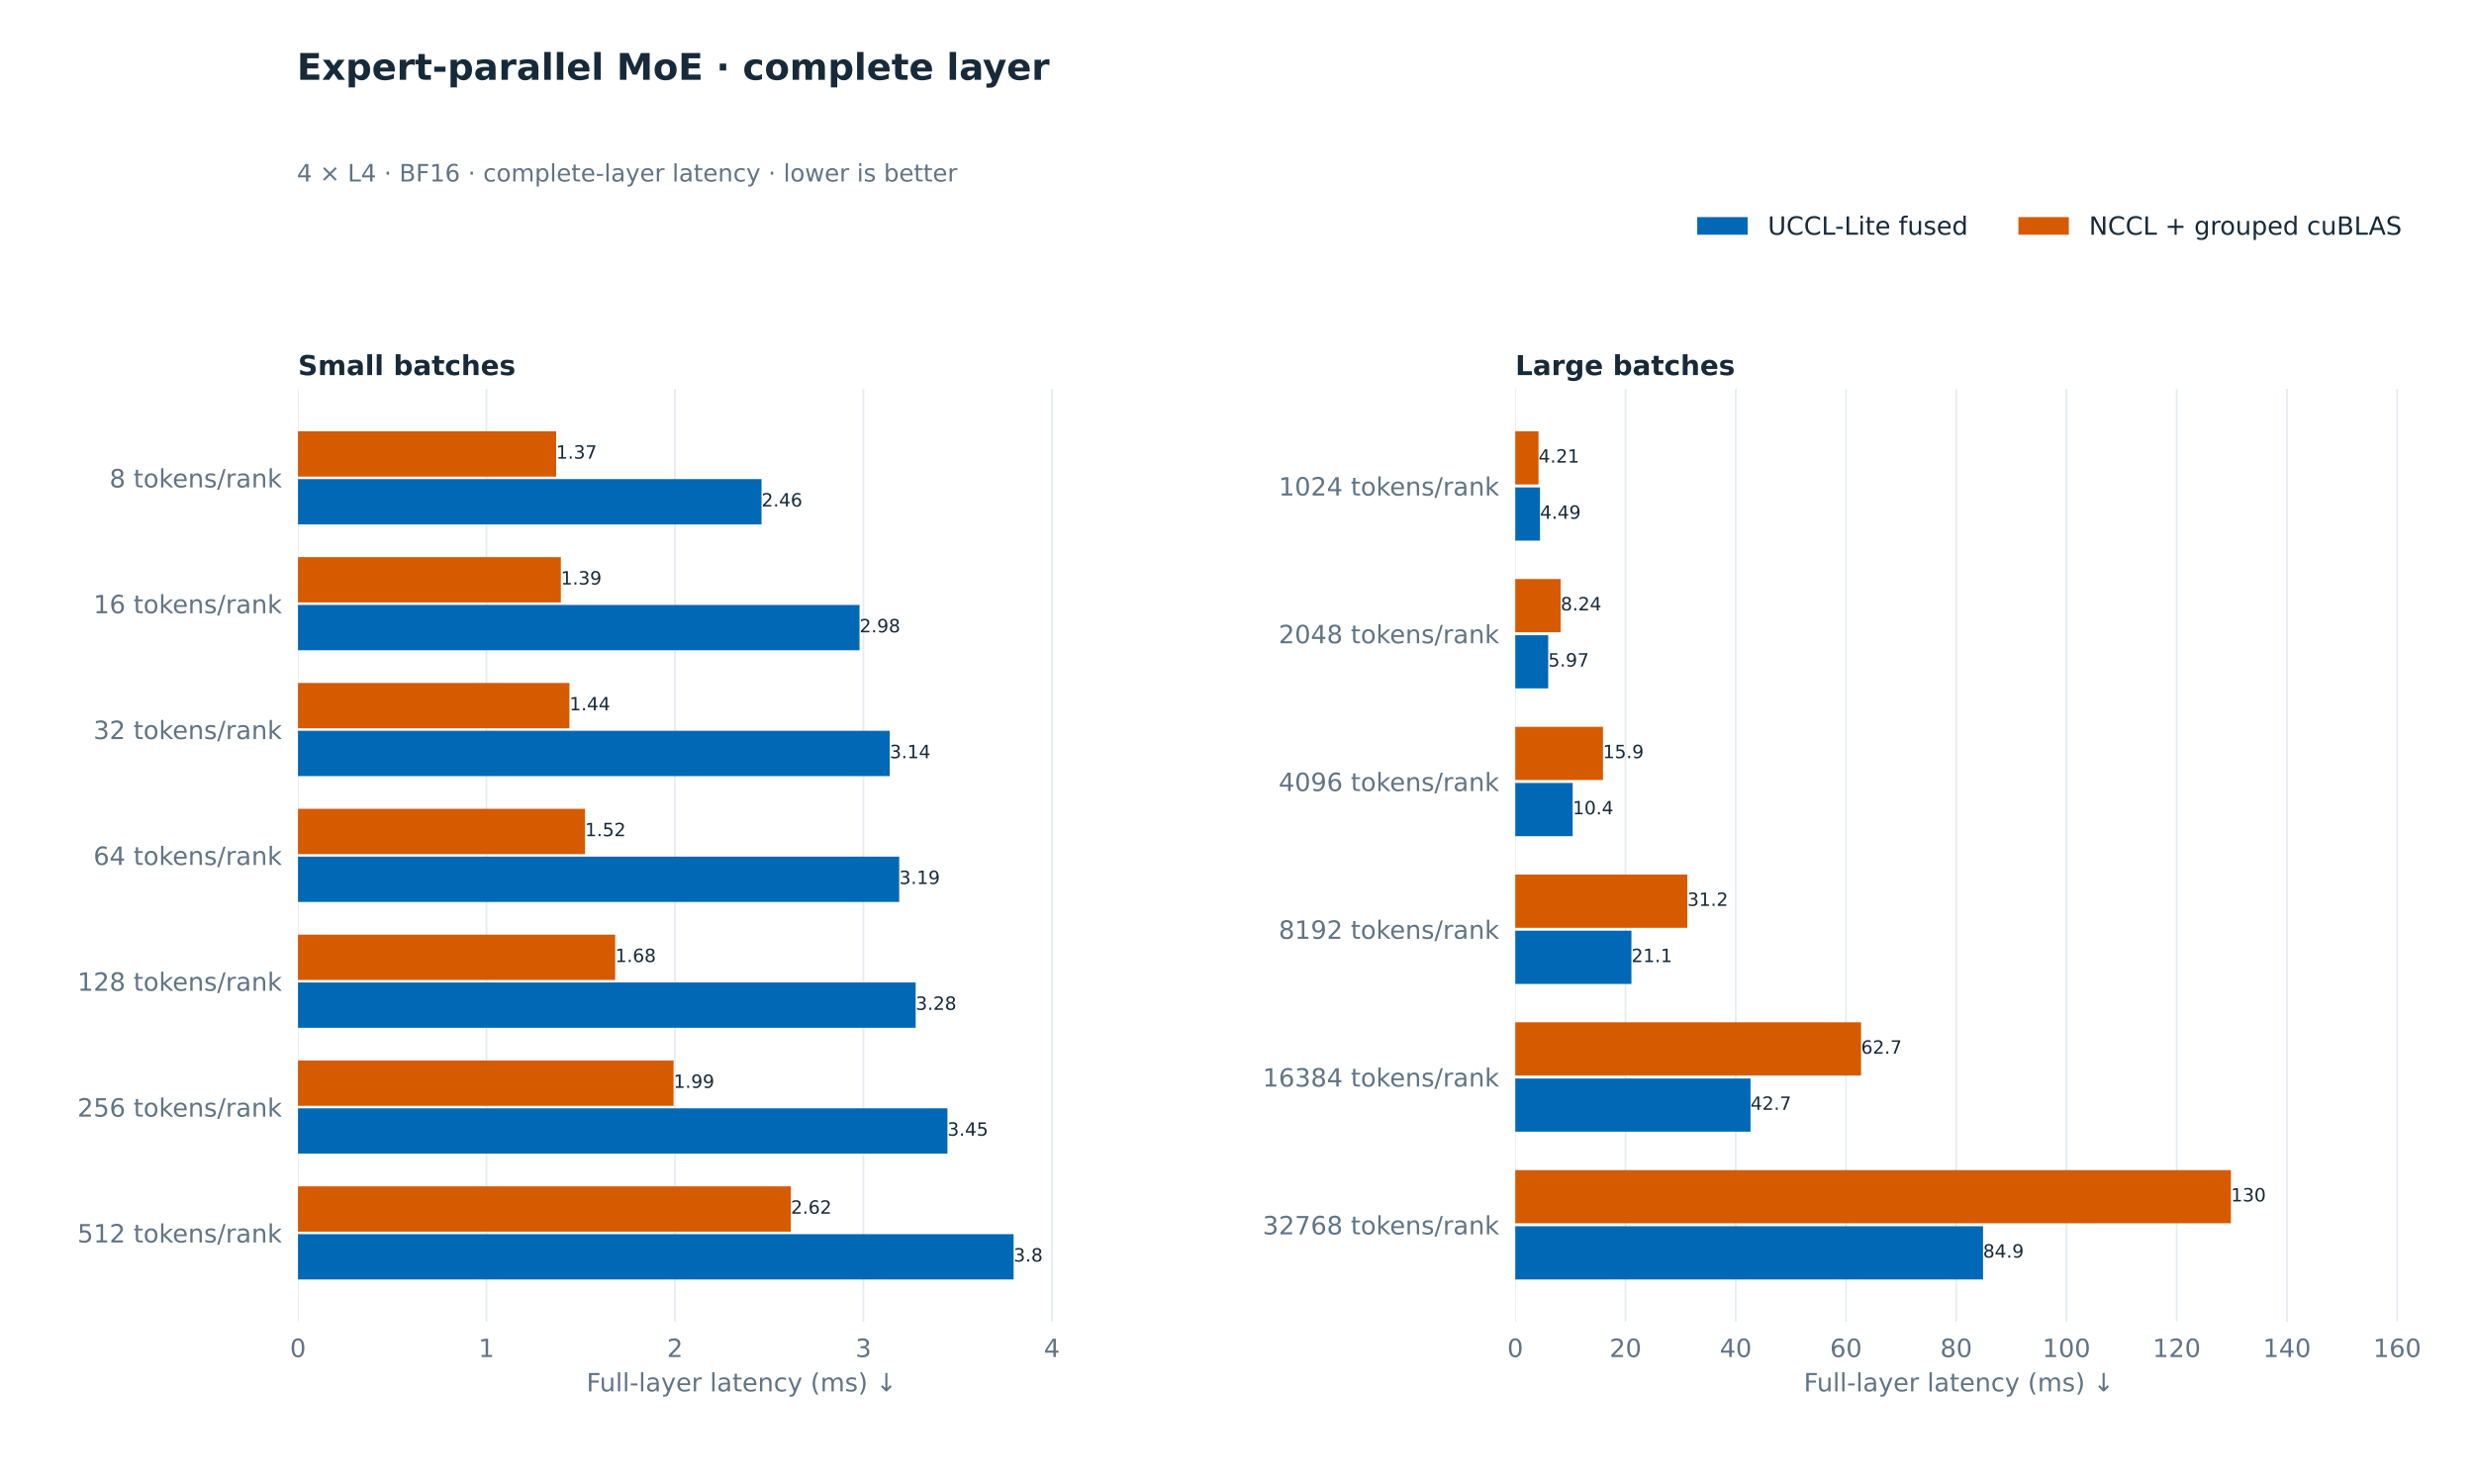
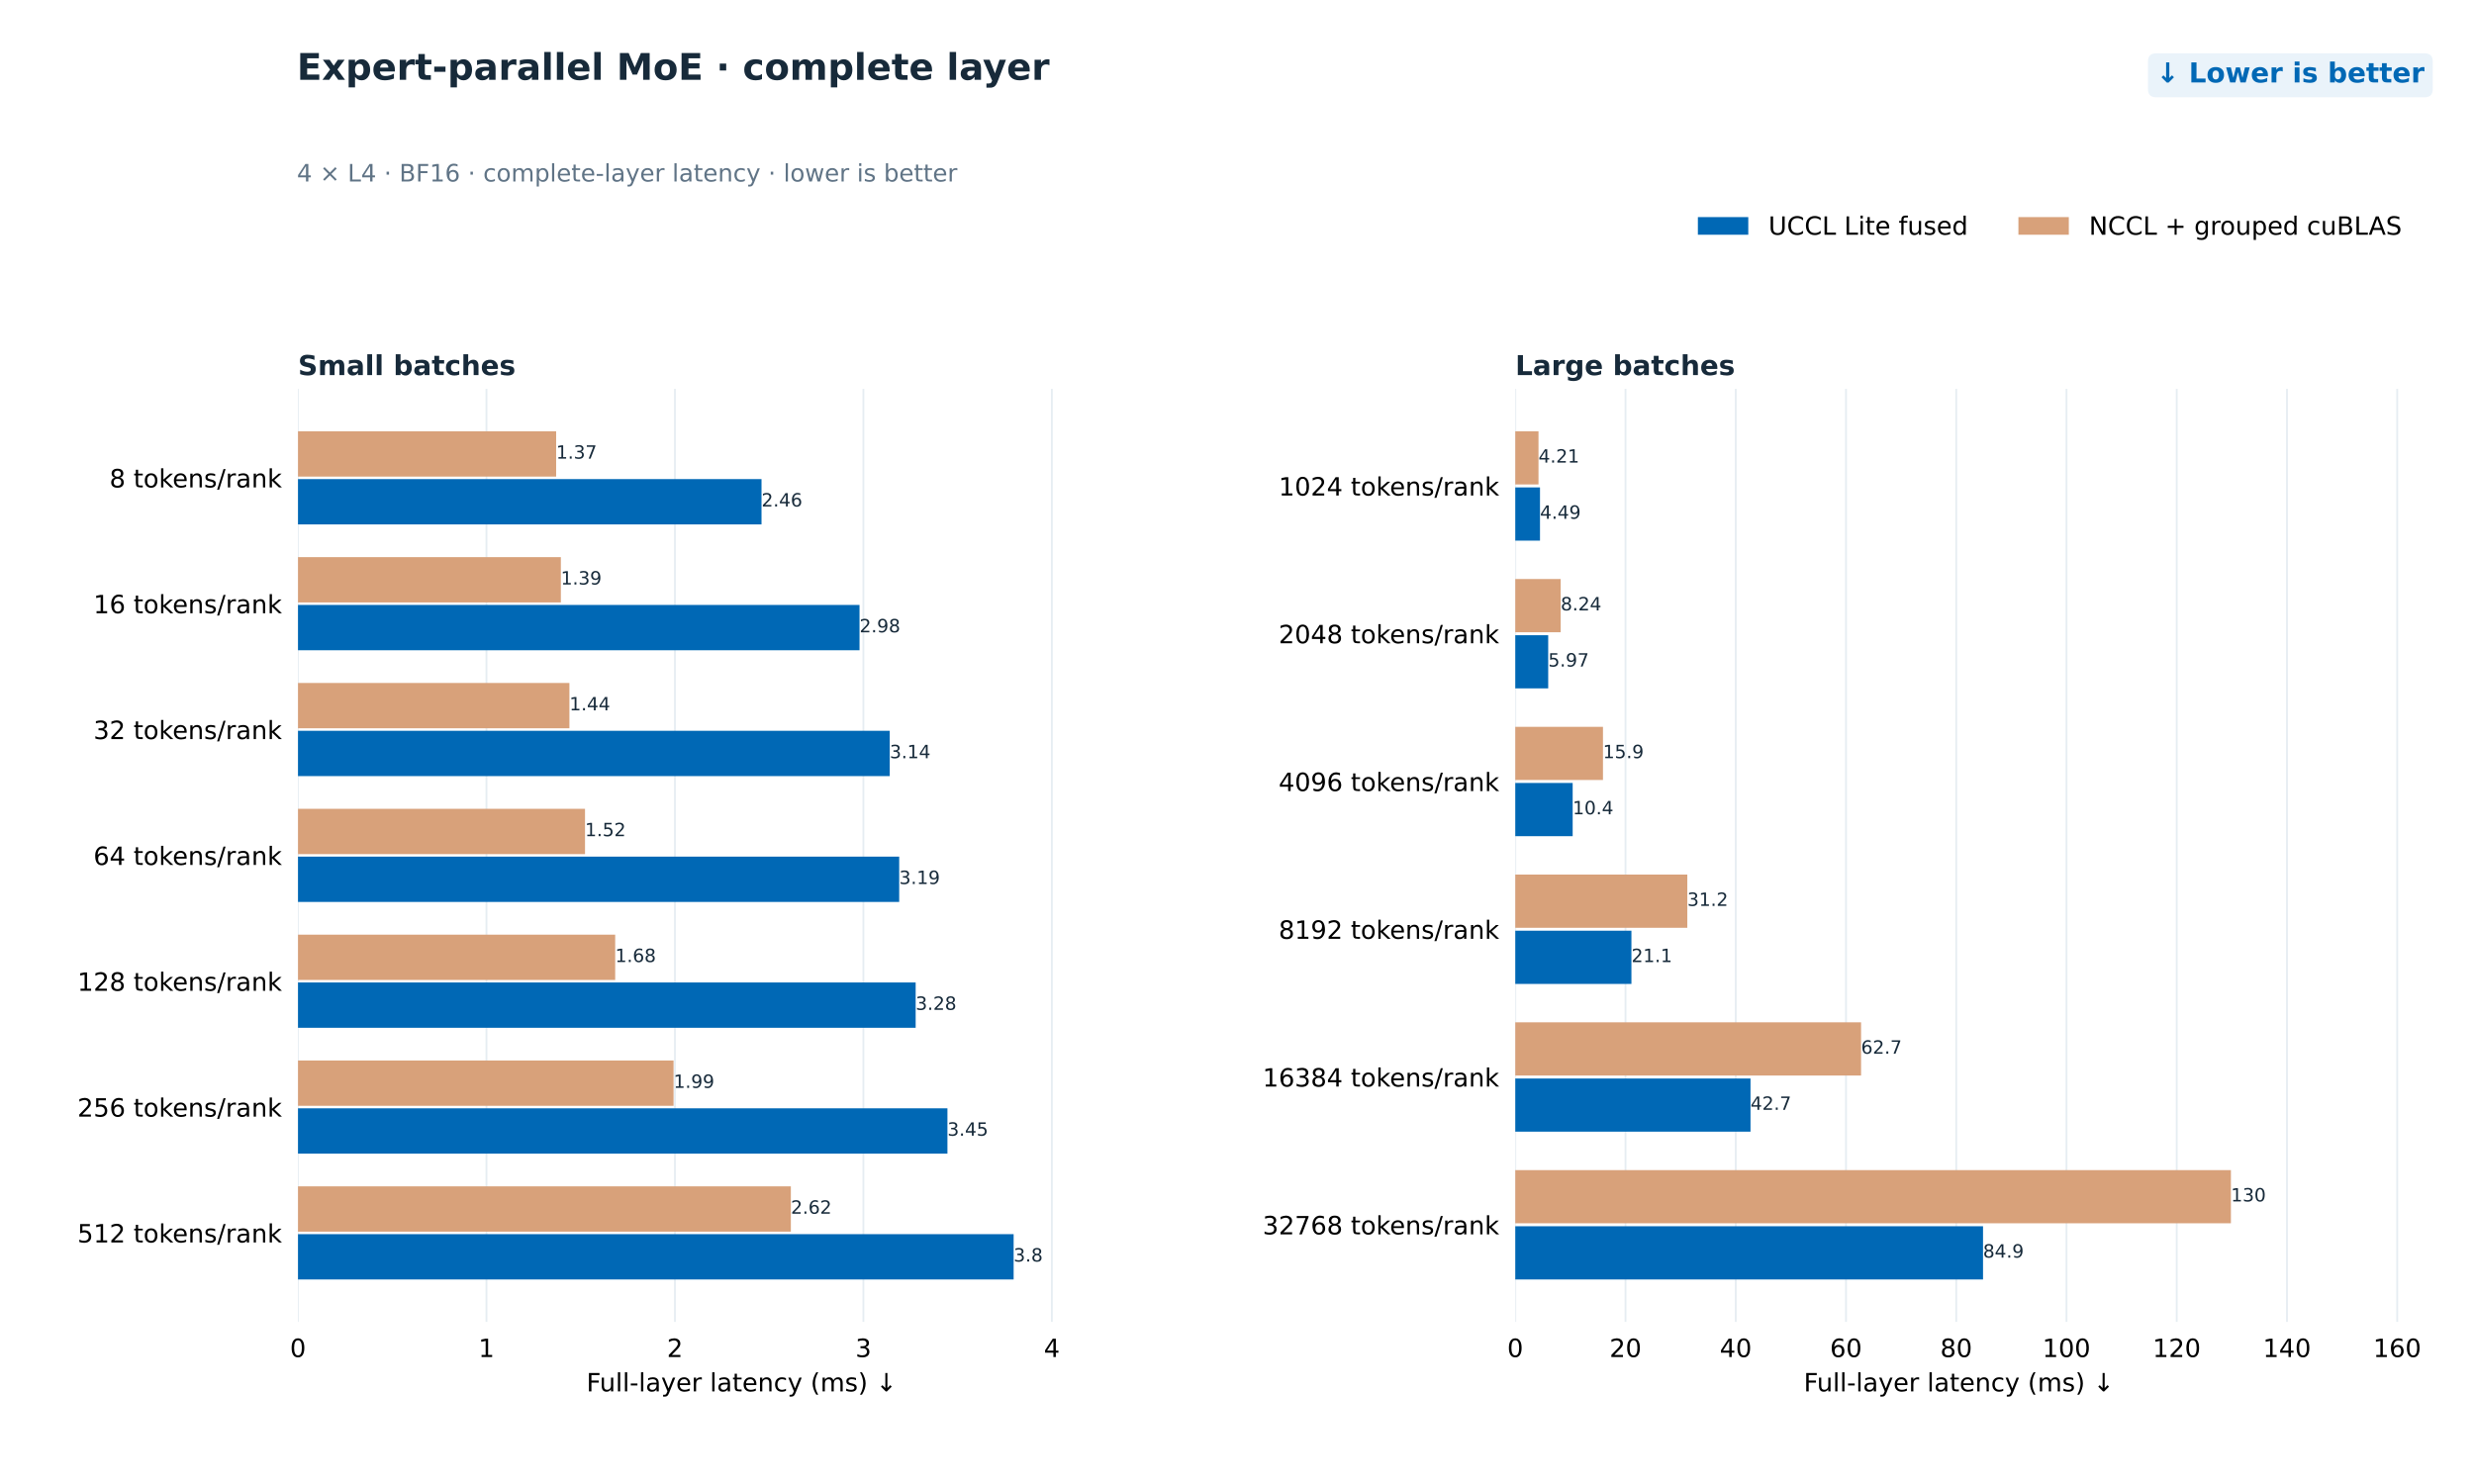
<svg xmlns="http://www.w3.org/2000/svg" width="1080pt" height="648pt" viewBox="0 0 1080 648" version="1.1">
  <defs>
    <style type="text/css">*{stroke-linejoin: round; stroke-linecap: butt}</style>
  </defs>
  <g id="figure_1">
    <g id="patch_1">
      <path d="M 0 648 L 1080 648 L 1080 0 L 0 0 z " style="fill: #ffffff" />
    </g>
    <g id="axes_1">
      <g id="patch_2">
        <path d="M 130.086 577.2 L 517.469 577.2 L 517.469 169.8 L 130.086 169.8 z " style="fill: #ffffff" />
      </g>
      <g id="matplotlib.axis_1">
        <g id="xtick_1">
          <g id="line2d_1">
            <path d="M 130.086 577.2 L 130.086 169.8 " clip-path="url(#p9f3cffbbfc)" style="fill: none; stroke: #e6edf2; stroke-width: 0.8; stroke-linecap: square" />
          </g>
          <g id="line2d_2" />
          <g id="text_1">
-             <text style="font-size: 11px; font-family: 'DejaVu Sans'; text-anchor: middle; fill: #607486" x="130.086" y="592.557" transform="rotate(-0 130.0863 592.5574)">0</text>
+             <text style="font-size: 11px; font-family: 'DejaVu Sans'; text-anchor: middle" x="130.086" y="592.557" transform="rotate(-0 130.0863 592.5574)">0</text>
          </g>
        </g>
        <g id="xtick_2">
          <g id="line2d_3">
            <path d="M 212.361 577.2 L 212.361 169.8 " clip-path="url(#p9f3cffbbfc)" style="fill: none; stroke: #e6edf2; stroke-width: 0.8; stroke-linecap: square" />
          </g>
          <g id="line2d_4" />
          <g id="text_2">
-             <text style="font-size: 11px; font-family: 'DejaVu Sans'; text-anchor: middle; fill: #607486" x="212.361" y="592.557" transform="rotate(-0 212.3609 592.5574)">1</text>
+             <text style="font-size: 11px; font-family: 'DejaVu Sans'; text-anchor: middle" x="212.361" y="592.557" transform="rotate(-0 212.3609 592.5574)">1</text>
          </g>
        </g>
        <g id="xtick_3">
          <g id="line2d_5">
            <path d="M 294.636 577.2 L 294.636 169.8 " clip-path="url(#p9f3cffbbfc)" style="fill: none; stroke: #e6edf2; stroke-width: 0.8; stroke-linecap: square" />
          </g>
          <g id="line2d_6" />
          <g id="text_3">
-             <text style="font-size: 11px; font-family: 'DejaVu Sans'; text-anchor: middle; fill: #607486" x="294.636" y="592.557" transform="rotate(-0 294.6355 592.5574)">2</text>
+             <text style="font-size: 11px; font-family: 'DejaVu Sans'; text-anchor: middle" x="294.636" y="592.557" transform="rotate(-0 294.6355 592.5574)">2</text>
          </g>
        </g>
        <g id="xtick_4">
          <g id="line2d_7">
            <path d="M 376.91 577.2 L 376.91 169.8 " clip-path="url(#p9f3cffbbfc)" style="fill: none; stroke: #e6edf2; stroke-width: 0.8; stroke-linecap: square" />
          </g>
          <g id="line2d_8" />
          <g id="text_4">
-             <text style="font-size: 11px; font-family: 'DejaVu Sans'; text-anchor: middle; fill: #607486" x="376.91" y="592.557" transform="rotate(-0 376.9101 592.5574)">3</text>
+             <text style="font-size: 11px; font-family: 'DejaVu Sans'; text-anchor: middle" x="376.91" y="592.557" transform="rotate(-0 376.9101 592.5574)">3</text>
          </g>
        </g>
        <g id="xtick_5">
          <g id="line2d_9">
            <path d="M 459.185 577.2 L 459.185 169.8 " clip-path="url(#p9f3cffbbfc)" style="fill: none; stroke: #e6edf2; stroke-width: 0.8; stroke-linecap: square" />
          </g>
          <g id="line2d_10" />
          <g id="text_5">
-             <text style="font-size: 11px; font-family: 'DejaVu Sans'; text-anchor: middle; fill: #607486" x="459.185" y="592.557" transform="rotate(-0 459.1848 592.5574)">4</text>
+             <text style="font-size: 11px; font-family: 'DejaVu Sans'; text-anchor: middle" x="459.185" y="592.557" transform="rotate(-0 459.1848 592.5574)">4</text>
          </g>
        </g>
        <g id="text_6">
-           <text style="font-size: 11px; font-family: 'DejaVu Sans'; text-anchor: middle; fill: #607486" x="323.778" y="607.558" transform="rotate(-0 323.7779 607.5583)">Full-layer latency (ms) ↓</text>
+           <text style="font-size: 11px; font-family: 'DejaVu Sans'; text-anchor: middle" x="323.778" y="607.558" transform="rotate(-0 323.7779 607.5583)">Full-layer latency (ms) ↓</text>
        </g>
      </g>
      <g id="matplotlib.axis_2">
        <g id="ytick_1">
          <g id="line2d_11" />
          <g id="text_7">
-             <text style="font-size: 11px; font-family: 'DejaVu Sans'; text-anchor: end; fill: #607486" x="123.086" y="212.829" transform="rotate(-0 123.0863 212.8289)">8 tokens/rank</text>
+             <text style="font-size: 11px; font-family: 'DejaVu Sans'; text-anchor: end" x="123.086" y="212.829" transform="rotate(-0 123.0863 212.8289)">8 tokens/rank</text>
          </g>
        </g>
        <g id="ytick_2">
          <g id="line2d_12" />
          <g id="text_8">
-             <text style="font-size: 11px; font-family: 'DejaVu Sans'; text-anchor: end; fill: #607486" x="123.086" y="267.779" transform="rotate(-0 123.0863 267.779)">16 tokens/rank</text>
+             <text style="font-size: 11px; font-family: 'DejaVu Sans'; text-anchor: end" x="123.086" y="267.779" transform="rotate(-0 123.0863 267.779)">16 tokens/rank</text>
          </g>
        </g>
        <g id="ytick_3">
          <g id="line2d_13" />
          <g id="text_9">
-             <text style="font-size: 11px; font-family: 'DejaVu Sans'; text-anchor: end; fill: #607486" x="123.086" y="322.729" transform="rotate(-0 123.0863 322.729)">32 tokens/rank</text>
+             <text style="font-size: 11px; font-family: 'DejaVu Sans'; text-anchor: end" x="123.086" y="322.729" transform="rotate(-0 123.0863 322.729)">32 tokens/rank</text>
          </g>
        </g>
        <g id="ytick_4">
          <g id="line2d_14" />
          <g id="text_10">
-             <text style="font-size: 11px; font-family: 'DejaVu Sans'; text-anchor: end; fill: #607486" x="123.086" y="377.679" transform="rotate(-0 123.0863 377.6791)">64 tokens/rank</text>
+             <text style="font-size: 11px; font-family: 'DejaVu Sans'; text-anchor: end" x="123.086" y="377.679" transform="rotate(-0 123.0863 377.6791)">64 tokens/rank</text>
          </g>
        </g>
        <g id="ytick_5">
          <g id="line2d_15" />
          <g id="text_11">
-             <text style="font-size: 11px; font-family: 'DejaVu Sans'; text-anchor: end; fill: #607486" x="123.086" y="432.629" transform="rotate(-0 123.0863 432.6292)">128 tokens/rank</text>
+             <text style="font-size: 11px; font-family: 'DejaVu Sans'; text-anchor: end" x="123.086" y="432.629" transform="rotate(-0 123.0863 432.6292)">128 tokens/rank</text>
          </g>
        </g>
        <g id="ytick_6">
          <g id="line2d_16" />
          <g id="text_12">
-             <text style="font-size: 11px; font-family: 'DejaVu Sans'; text-anchor: end; fill: #607486" x="123.086" y="487.579" transform="rotate(-0 123.0863 487.5793)">256 tokens/rank</text>
+             <text style="font-size: 11px; font-family: 'DejaVu Sans'; text-anchor: end" x="123.086" y="487.579" transform="rotate(-0 123.0863 487.5793)">256 tokens/rank</text>
          </g>
        </g>
        <g id="ytick_7">
          <g id="line2d_17" />
          <g id="text_13">
-             <text style="font-size: 11px; font-family: 'DejaVu Sans'; text-anchor: end; fill: #607486" x="123.086" y="542.529" transform="rotate(-0 123.0863 542.5294)">512 tokens/rank</text>
+             <text style="font-size: 11px; font-family: 'DejaVu Sans'; text-anchor: end" x="123.086" y="542.529" transform="rotate(-0 123.0863 542.5294)">512 tokens/rank</text>
          </g>
        </g>
      </g>
      <g id="patch_3">
-         <path d="M 130.086 188.318 L 242.781 188.318 L 242.781 208.1 L 130.086 208.1 z " clip-path="url(#p9f3cffbbfc)" style="fill: #d65a00" />
+         <path d="M 130.086 188.318 L 242.781 188.318 L 242.781 208.1 L 130.086 208.1 z " clip-path="url(#p9f3cffbbfc)" style="fill: #d8a17a" />
      </g>
      <g id="patch_4">
-         <path d="M 130.086 243.268 L 244.832 243.268 L 244.832 263.05 L 130.086 263.05 z " clip-path="url(#p9f3cffbbfc)" style="fill: #d65a00" />
+         <path d="M 130.086 243.268 L 244.832 243.268 L 244.832 263.05 L 130.086 263.05 z " clip-path="url(#p9f3cffbbfc)" style="fill: #d8a17a" />
      </g>
      <g id="patch_5">
-         <path d="M 130.086 298.218 L 248.573 298.218 L 248.573 318 L 130.086 318 z " clip-path="url(#p9f3cffbbfc)" style="fill: #d65a00" />
+         <path d="M 130.086 298.218 L 248.573 298.218 L 248.573 318 L 130.086 318 z " clip-path="url(#p9f3cffbbfc)" style="fill: #d8a17a" />
      </g>
      <g id="patch_6">
-         <path d="M 130.086 353.168 L 255.379 353.168 L 255.379 372.95 L 130.086 372.95 z " clip-path="url(#p9f3cffbbfc)" style="fill: #d65a00" />
+         <path d="M 130.086 353.168 L 255.379 353.168 L 255.379 372.95 L 130.086 372.95 z " clip-path="url(#p9f3cffbbfc)" style="fill: #d8a17a" />
      </g>
      <g id="patch_7">
-         <path d="M 130.086 408.119 L 268.554 408.119 L 268.554 427.901 L 130.086 427.901 z " clip-path="url(#p9f3cffbbfc)" style="fill: #d65a00" />
+         <path d="M 130.086 408.119 L 268.554 408.119 L 268.554 427.901 L 130.086 427.901 z " clip-path="url(#p9f3cffbbfc)" style="fill: #d8a17a" />
      </g>
      <g id="patch_8">
-         <path d="M 130.086 463.069 L 294.037 463.069 L 294.037 482.851 L 130.086 482.851 z " clip-path="url(#p9f3cffbbfc)" style="fill: #d65a00" />
+         <path d="M 130.086 463.069 L 294.037 463.069 L 294.037 482.851 L 130.086 482.851 z " clip-path="url(#p9f3cffbbfc)" style="fill: #d8a17a" />
      </g>
      <g id="patch_9">
-         <path d="M 130.086 518.019 L 345.239 518.019 L 345.239 537.801 L 130.086 537.801 z " clip-path="url(#p9f3cffbbfc)" style="fill: #d65a00" />
+         <path d="M 130.086 518.019 L 345.239 518.019 L 345.239 537.801 L 130.086 537.801 z " clip-path="url(#p9f3cffbbfc)" style="fill: #d8a17a" />
      </g>
      <g id="patch_10">
        <path d="M 130.086 209.199 L 332.433 209.199 L 332.433 228.981 L 130.086 228.981 z " clip-path="url(#p9f3cffbbfc)" style="fill: #0068b5" />
      </g>
      <g id="patch_11">
        <path d="M 130.086 264.149 L 375.215 264.149 L 375.215 283.931 L 130.086 283.931 z " clip-path="url(#p9f3cffbbfc)" style="fill: #0068b5" />
      </g>
      <g id="patch_12">
        <path d="M 130.086 319.099 L 388.411 319.099 L 388.411 338.881 L 130.086 338.881 z " clip-path="url(#p9f3cffbbfc)" style="fill: #0068b5" />
      </g>
      <g id="patch_13">
        <path d="M 130.086 374.05 L 392.535 374.05 L 392.535 393.832 L 130.086 393.832 z " clip-path="url(#p9f3cffbbfc)" style="fill: #0068b5" />
      </g>
      <g id="patch_14">
        <path d="M 130.086 429 L 399.721 429 L 399.721 448.782 L 130.086 448.782 z " clip-path="url(#p9f3cffbbfc)" style="fill: #0068b5" />
      </g>
      <g id="patch_15">
        <path d="M 130.086 483.95 L 413.592 483.95 L 413.592 503.732 L 130.086 503.732 z " clip-path="url(#p9f3cffbbfc)" style="fill: #0068b5" />
      </g>
      <g id="patch_16">
        <path d="M 130.086 538.9 L 442.492 538.9 L 442.492 558.682 L 130.086 558.682 z " clip-path="url(#p9f3cffbbfc)" style="fill: #0068b5" />
      </g>
      <g id="text_14">
        <text style="font-size: 8px; font-family: 'DejaVu Sans'; text-anchor: start; fill: #172a3a" x="242.781" y="200.287" transform="rotate(-0 242.7811 200.2873)"> 1.37</text>
      </g>
      <g id="text_15">
        <text style="font-size: 8px; font-family: 'DejaVu Sans'; text-anchor: start; fill: #172a3a" x="332.433" y="221.168" transform="rotate(-0 332.4333 221.1684)"> 2.46</text>
      </g>
      <g id="text_16">
        <text style="font-size: 8px; font-family: 'DejaVu Sans'; text-anchor: start; fill: #172a3a" x="244.832" y="255.237" transform="rotate(-0 244.8322 255.2374)"> 1.39</text>
      </g>
      <g id="text_17">
        <text style="font-size: 8px; font-family: 'DejaVu Sans'; text-anchor: start; fill: #172a3a" x="375.215" y="276.118" transform="rotate(-0 375.2153 276.1185)"> 2.98</text>
      </g>
      <g id="text_18">
        <text style="font-size: 8px; font-family: 'DejaVu Sans'; text-anchor: start; fill: #172a3a" x="248.573" y="310.188" transform="rotate(-0 248.5732 310.1875)"> 1.44</text>
      </g>
      <g id="text_19">
        <text style="font-size: 8px; font-family: 'DejaVu Sans'; text-anchor: start; fill: #172a3a" x="388.411" y="331.069" transform="rotate(-0 388.4113 331.0685)"> 3.14</text>
      </g>
      <g id="text_20">
        <text style="font-size: 8px; font-family: 'DejaVu Sans'; text-anchor: start; fill: #172a3a" x="255.379" y="365.138" transform="rotate(-0 255.379 365.1376)"> 1.52</text>
      </g>
      <g id="text_21">
        <text style="font-size: 8px; font-family: 'DejaVu Sans'; text-anchor: start; fill: #172a3a" x="392.535" y="386.019" transform="rotate(-0 392.5349 386.0186)"> 3.19</text>
      </g>
      <g id="text_22">
        <text style="font-size: 8px; font-family: 'DejaVu Sans'; text-anchor: start; fill: #172a3a" x="268.554" y="420.088" transform="rotate(-0 268.5545 420.0877)"> 1.68</text>
      </g>
      <g id="text_23">
        <text style="font-size: 8px; font-family: 'DejaVu Sans'; text-anchor: start; fill: #172a3a" x="399.721" y="440.969" transform="rotate(-0 399.7208 440.9687)"> 3.28</text>
      </g>
      <g id="text_24">
        <text style="font-size: 8px; font-family: 'DejaVu Sans'; text-anchor: start; fill: #172a3a" x="294.037" y="475.038" transform="rotate(-0 294.0366 475.0378)"> 1.99</text>
      </g>
      <g id="text_25">
        <text style="font-size: 8px; font-family: 'DejaVu Sans'; text-anchor: start; fill: #172a3a" x="413.592" y="495.919" transform="rotate(-0 413.5923 495.9188)"> 3.45</text>
      </g>
      <g id="text_26">
        <text style="font-size: 8px; font-family: 'DejaVu Sans'; text-anchor: start; fill: #172a3a" x="345.239" y="529.988" transform="rotate(-0 345.2385 529.9879)"> 2.62</text>
      </g>
      <g id="text_27">
        <text style="font-size: 8px; font-family: 'DejaVu Sans'; text-anchor: start; fill: #172a3a" x="442.492" y="550.869" transform="rotate(-0 442.4921 550.8689)"> 3.8</text>
      </g>
      <g id="text_28">
        <text style="font-weight: 700; font-size: 12px; font-family: 'DejaVu Sans'; text-anchor: start; fill: #172a3a" x="130.086" y="163.8" transform="rotate(-0 130.0863 163.8)">Small batches</text>
      </g>
    </g>
    <g id="axes_2">
      <g id="patch_17">
        <path d="M 661.476 577.2 L 1048.859 577.2 L 1048.859 169.8 L 661.476 169.8 z " style="fill: #ffffff" />
      </g>
      <g id="matplotlib.axis_3">
        <g id="xtick_6">
          <g id="line2d_18">
            <path d="M 661.476 577.2 L 661.476 169.8 " clip-path="url(#p956024169d)" style="fill: none; stroke: #e6edf2; stroke-width: 0.8; stroke-linecap: square" />
          </g>
          <g id="line2d_19" />
          <g id="text_29">
-             <text style="font-size: 11px; font-family: 'DejaVu Sans'; text-anchor: middle; fill: #607486" x="661.476" y="592.557" transform="rotate(-0 661.4757 592.5574)">0</text>
+             <text style="font-size: 11px; font-family: 'DejaVu Sans'; text-anchor: middle" x="661.476" y="592.557" transform="rotate(-0 661.4757 592.5574)">0</text>
          </g>
        </g>
        <g id="xtick_7">
          <g id="line2d_20">
            <path d="M 709.601 577.2 L 709.601 169.8 " clip-path="url(#p956024169d)" style="fill: none; stroke: #e6edf2; stroke-width: 0.8; stroke-linecap: square" />
          </g>
          <g id="line2d_21" />
          <g id="text_30">
-             <text style="font-size: 11px; font-family: 'DejaVu Sans'; text-anchor: middle; fill: #607486" x="709.601" y="592.557" transform="rotate(-0 709.6009 592.5574)">20</text>
+             <text style="font-size: 11px; font-family: 'DejaVu Sans'; text-anchor: middle" x="709.601" y="592.557" transform="rotate(-0 709.6009 592.5574)">20</text>
          </g>
        </g>
        <g id="xtick_8">
          <g id="line2d_22">
            <path d="M 757.726 577.2 L 757.726 169.8 " clip-path="url(#p956024169d)" style="fill: none; stroke: #e6edf2; stroke-width: 0.8; stroke-linecap: square" />
          </g>
          <g id="line2d_23" />
          <g id="text_31">
-             <text style="font-size: 11px; font-family: 'DejaVu Sans'; text-anchor: middle; fill: #607486" x="757.726" y="592.557" transform="rotate(-0 757.7261 592.5574)">40</text>
+             <text style="font-size: 11px; font-family: 'DejaVu Sans'; text-anchor: middle" x="757.726" y="592.557" transform="rotate(-0 757.7261 592.5574)">40</text>
          </g>
        </g>
        <g id="xtick_9">
          <g id="line2d_24">
            <path d="M 805.851 577.2 L 805.851 169.8 " clip-path="url(#p956024169d)" style="fill: none; stroke: #e6edf2; stroke-width: 0.8; stroke-linecap: square" />
          </g>
          <g id="line2d_25" />
          <g id="text_32">
-             <text style="font-size: 11px; font-family: 'DejaVu Sans'; text-anchor: middle; fill: #607486" x="805.851" y="592.557" transform="rotate(-0 805.8514 592.5574)">60</text>
+             <text style="font-size: 11px; font-family: 'DejaVu Sans'; text-anchor: middle" x="805.851" y="592.557" transform="rotate(-0 805.8514 592.5574)">60</text>
          </g>
        </g>
        <g id="xtick_10">
          <g id="line2d_26">
            <path d="M 853.977 577.2 L 853.977 169.8 " clip-path="url(#p956024169d)" style="fill: none; stroke: #e6edf2; stroke-width: 0.8; stroke-linecap: square" />
          </g>
          <g id="line2d_27" />
          <g id="text_33">
-             <text style="font-size: 11px; font-family: 'DejaVu Sans'; text-anchor: middle; fill: #607486" x="853.977" y="592.557" transform="rotate(-0 853.9766 592.5574)">80</text>
+             <text style="font-size: 11px; font-family: 'DejaVu Sans'; text-anchor: middle" x="853.977" y="592.557" transform="rotate(-0 853.9766 592.5574)">80</text>
          </g>
        </g>
        <g id="xtick_11">
          <g id="line2d_28">
            <path d="M 902.102 577.2 L 902.102 169.8 " clip-path="url(#p956024169d)" style="fill: none; stroke: #e6edf2; stroke-width: 0.8; stroke-linecap: square" />
          </g>
          <g id="line2d_29" />
          <g id="text_34">
-             <text style="font-size: 11px; font-family: 'DejaVu Sans'; text-anchor: middle; fill: #607486" x="902.102" y="592.557" transform="rotate(-0 902.1018 592.5574)">100</text>
+             <text style="font-size: 11px; font-family: 'DejaVu Sans'; text-anchor: middle" x="902.102" y="592.557" transform="rotate(-0 902.1018 592.5574)">100</text>
          </g>
        </g>
        <g id="xtick_12">
          <g id="line2d_30">
            <path d="M 950.227 577.2 L 950.227 169.8 " clip-path="url(#p956024169d)" style="fill: none; stroke: #e6edf2; stroke-width: 0.8; stroke-linecap: square" />
          </g>
          <g id="line2d_31" />
          <g id="text_35">
-             <text style="font-size: 11px; font-family: 'DejaVu Sans'; text-anchor: middle; fill: #607486" x="950.227" y="592.557" transform="rotate(-0 950.227 592.5574)">120</text>
+             <text style="font-size: 11px; font-family: 'DejaVu Sans'; text-anchor: middle" x="950.227" y="592.557" transform="rotate(-0 950.227 592.5574)">120</text>
          </g>
        </g>
        <g id="xtick_13">
          <g id="line2d_32">
            <path d="M 998.352 577.2 L 998.352 169.8 " clip-path="url(#p956024169d)" style="fill: none; stroke: #e6edf2; stroke-width: 0.8; stroke-linecap: square" />
          </g>
          <g id="line2d_33" />
          <g id="text_36">
-             <text style="font-size: 11px; font-family: 'DejaVu Sans'; text-anchor: middle; fill: #607486" x="998.352" y="592.557" transform="rotate(-0 998.3522 592.5574)">140</text>
+             <text style="font-size: 11px; font-family: 'DejaVu Sans'; text-anchor: middle" x="998.352" y="592.557" transform="rotate(-0 998.3522 592.5574)">140</text>
          </g>
        </g>
        <g id="xtick_14">
          <g id="line2d_34">
            <path d="M 1046.477 577.2 L 1046.477 169.8 " clip-path="url(#p956024169d)" style="fill: none; stroke: #e6edf2; stroke-width: 0.8; stroke-linecap: square" />
          </g>
          <g id="line2d_35" />
          <g id="text_37">
-             <text style="font-size: 11px; font-family: 'DejaVu Sans'; text-anchor: middle; fill: #607486" x="1046.477" y="592.557" transform="rotate(-0 1046.477 592.5574)">160</text>
+             <text style="font-size: 11px; font-family: 'DejaVu Sans'; text-anchor: middle" x="1046.477" y="592.557" transform="rotate(-0 1046.477 592.5574)">160</text>
          </g>
        </g>
        <g id="text_38">
-           <text style="font-size: 11px; font-family: 'DejaVu Sans'; text-anchor: middle; fill: #607486" x="855.167" y="607.558" transform="rotate(-0 855.1673 607.5583)">Full-layer latency (ms) ↓</text>
+           <text style="font-size: 11px; font-family: 'DejaVu Sans'; text-anchor: middle" x="855.167" y="607.558" transform="rotate(-0 855.1673 607.5583)">Full-layer latency (ms) ↓</text>
        </g>
      </g>
      <g id="matplotlib.axis_4">
        <g id="ytick_8">
          <g id="line2d_36" />
          <g id="text_39">
-             <text style="font-size: 11px; font-family: 'DejaVu Sans'; text-anchor: end; fill: #607486" x="654.476" y="216.371" transform="rotate(-0 654.4757 216.3709)">1024 tokens/rank</text>
+             <text style="font-size: 11px; font-family: 'DejaVu Sans'; text-anchor: end" x="654.476" y="216.371" transform="rotate(-0 654.4757 216.3709)">1024 tokens/rank</text>
          </g>
        </g>
        <g id="ytick_9">
          <g id="line2d_37" />
          <g id="text_40">
-             <text style="font-size: 11px; font-family: 'DejaVu Sans'; text-anchor: end; fill: #607486" x="654.476" y="280.894" transform="rotate(-0 654.4757 280.8942)">2048 tokens/rank</text>
+             <text style="font-size: 11px; font-family: 'DejaVu Sans'; text-anchor: end" x="654.476" y="280.894" transform="rotate(-0 654.4757 280.8942)">2048 tokens/rank</text>
          </g>
        </g>
        <g id="ytick_10">
          <g id="line2d_38" />
          <g id="text_41">
-             <text style="font-size: 11px; font-family: 'DejaVu Sans'; text-anchor: end; fill: #607486" x="654.476" y="345.418" transform="rotate(-0 654.4757 345.4175)">4096 tokens/rank</text>
+             <text style="font-size: 11px; font-family: 'DejaVu Sans'; text-anchor: end" x="654.476" y="345.418" transform="rotate(-0 654.4757 345.4175)">4096 tokens/rank</text>
          </g>
        </g>
        <g id="ytick_11">
          <g id="line2d_39" />
          <g id="text_42">
-             <text style="font-size: 11px; font-family: 'DejaVu Sans'; text-anchor: end; fill: #607486" x="654.476" y="409.941" transform="rotate(-0 654.4757 409.9408)">8192 tokens/rank</text>
+             <text style="font-size: 11px; font-family: 'DejaVu Sans'; text-anchor: end" x="654.476" y="409.941" transform="rotate(-0 654.4757 409.9408)">8192 tokens/rank</text>
          </g>
        </g>
        <g id="ytick_12">
          <g id="line2d_40" />
          <g id="text_43">
-             <text style="font-size: 11px; font-family: 'DejaVu Sans'; text-anchor: end; fill: #607486" x="654.476" y="474.464" transform="rotate(-0 654.4757 474.4641)">16384 tokens/rank</text>
+             <text style="font-size: 11px; font-family: 'DejaVu Sans'; text-anchor: end" x="654.476" y="474.464" transform="rotate(-0 654.4757 474.4641)">16384 tokens/rank</text>
          </g>
        </g>
        <g id="ytick_13">
          <g id="line2d_41" />
          <g id="text_44">
-             <text style="font-size: 11px; font-family: 'DejaVu Sans'; text-anchor: end; fill: #607486" x="654.476" y="538.987" transform="rotate(-0 654.4757 538.9873)">32768 tokens/rank</text>
+             <text style="font-size: 11px; font-family: 'DejaVu Sans'; text-anchor: end" x="654.476" y="538.987" transform="rotate(-0 654.4757 538.9873)">32768 tokens/rank</text>
          </g>
        </g>
      </g>
      <g id="patch_18">
-         <path d="M 661.476 188.318 L 671.618 188.318 L 671.618 211.547 L 661.476 211.547 z " clip-path="url(#p956024169d)" style="fill: #d65a00" />
+         <path d="M 661.476 188.318 L 671.618 188.318 L 671.618 211.547 L 661.476 211.547 z " clip-path="url(#p956024169d)" style="fill: #d8a17a" />
      </g>
      <g id="patch_19">
-         <path d="M 661.476 252.841 L 681.294 252.841 L 681.294 276.07 L 661.476 276.07 z " clip-path="url(#p956024169d)" style="fill: #d65a00" />
+         <path d="M 661.476 252.841 L 681.294 252.841 L 681.294 276.07 L 661.476 276.07 z " clip-path="url(#p956024169d)" style="fill: #d8a17a" />
      </g>
      <g id="patch_20">
-         <path d="M 661.476 317.365 L 699.761 317.365 L 699.761 340.593 L 661.476 340.593 z " clip-path="url(#p956024169d)" style="fill: #d65a00" />
+         <path d="M 661.476 317.365 L 699.761 317.365 L 699.761 340.593 L 661.476 340.593 z " clip-path="url(#p956024169d)" style="fill: #d8a17a" />
      </g>
      <g id="patch_21">
-         <path d="M 661.476 381.888 L 736.579 381.888 L 736.579 405.116 L 661.476 405.116 z " clip-path="url(#p956024169d)" style="fill: #d65a00" />
+         <path d="M 661.476 381.888 L 736.579 381.888 L 736.579 405.116 L 661.476 405.116 z " clip-path="url(#p956024169d)" style="fill: #d8a17a" />
      </g>
      <g id="patch_22">
-         <path d="M 661.476 446.411 L 812.429 446.411 L 812.429 469.64 L 661.476 469.64 z " clip-path="url(#p956024169d)" style="fill: #d65a00" />
+         <path d="M 661.476 446.411 L 812.429 446.411 L 812.429 469.64 L 661.476 469.64 z " clip-path="url(#p956024169d)" style="fill: #d8a17a" />
      </g>
      <g id="patch_23">
-         <path d="M 661.476 510.935 L 973.882 510.935 L 973.882 534.163 L 661.476 534.163 z " clip-path="url(#p956024169d)" style="fill: #d65a00" />
+         <path d="M 661.476 510.935 L 973.882 510.935 L 973.882 534.163 L 661.476 534.163 z " clip-path="url(#p956024169d)" style="fill: #d8a17a" />
      </g>
      <g id="patch_24">
        <path d="M 661.476 212.837 L 672.269 212.837 L 672.269 236.065 L 661.476 236.065 z " clip-path="url(#p956024169d)" style="fill: #0068b5" />
      </g>
      <g id="patch_25">
        <path d="M 661.476 277.36 L 675.852 277.36 L 675.852 300.589 L 661.476 300.589 z " clip-path="url(#p956024169d)" style="fill: #0068b5" />
      </g>
      <g id="patch_26">
        <path d="M 661.476 341.884 L 686.533 341.884 L 686.533 365.112 L 661.476 365.112 z " clip-path="url(#p956024169d)" style="fill: #0068b5" />
      </g>
      <g id="patch_27">
        <path d="M 661.476 406.407 L 712.183 406.407 L 712.183 429.635 L 661.476 429.635 z " clip-path="url(#p956024169d)" style="fill: #0068b5" />
      </g>
      <g id="patch_28">
        <path d="M 661.476 470.93 L 764.167 470.93 L 764.167 494.159 L 661.476 494.159 z " clip-path="url(#p956024169d)" style="fill: #0068b5" />
      </g>
      <g id="patch_29">
        <path d="M 661.476 535.453 L 865.673 535.453 L 865.673 558.682 L 661.476 558.682 z " clip-path="url(#p956024169d)" style="fill: #0068b5" />
      </g>
      <g id="text_45">
        <text style="font-size: 8px; font-family: 'DejaVu Sans'; text-anchor: start; fill: #172a3a" x="671.618" y="202.01" transform="rotate(-0 671.6178 202.0105)"> 4.21</text>
      </g>
      <g id="text_46">
        <text style="font-size: 8px; font-family: 'DejaVu Sans'; text-anchor: start; fill: #172a3a" x="672.269" y="226.529" transform="rotate(-0 672.2692 226.5293)"> 4.49</text>
      </g>
      <g id="text_47">
        <text style="font-size: 8px; font-family: 'DejaVu Sans'; text-anchor: start; fill: #172a3a" x="681.294" y="266.534" transform="rotate(-0 681.2937 266.5338)"> 8.24</text>
      </g>
      <g id="text_48">
        <text style="font-size: 8px; font-family: 'DejaVu Sans'; text-anchor: start; fill: #172a3a" x="675.852" y="291.053" transform="rotate(-0 675.852 291.0526)"> 5.97</text>
      </g>
      <g id="text_49">
        <text style="font-size: 8px; font-family: 'DejaVu Sans'; text-anchor: start; fill: #172a3a" x="699.761" y="331.057" transform="rotate(-0 699.7606 331.0571)"> 15.9</text>
      </g>
      <g id="text_50">
        <text style="font-size: 8px; font-family: 'DejaVu Sans'; text-anchor: start; fill: #172a3a" x="686.533" y="355.576" transform="rotate(-0 686.5326 355.5759)"> 10.4</text>
      </g>
      <g id="text_51">
        <text style="font-size: 8px; font-family: 'DejaVu Sans'; text-anchor: start; fill: #172a3a" x="736.579" y="395.58" transform="rotate(-0 736.5789 395.5803)"> 31.2</text>
      </g>
      <g id="text_52">
        <text style="font-size: 8px; font-family: 'DejaVu Sans'; text-anchor: start; fill: #172a3a" x="712.183" y="420.099" transform="rotate(-0 712.1827 420.0992)"> 21.1</text>
      </g>
      <g id="text_53">
        <text style="font-size: 8px; font-family: 'DejaVu Sans'; text-anchor: start; fill: #172a3a" x="812.429" y="460.104" transform="rotate(-0 812.4288 460.1036)"> 62.7</text>
      </g>
      <g id="text_54">
        <text style="font-size: 8px; font-family: 'DejaVu Sans'; text-anchor: start; fill: #172a3a" x="764.167" y="484.622" transform="rotate(-0 764.1675 484.6225)"> 42.7</text>
      </g>
      <g id="text_55">
        <text style="font-size: 8px; font-family: 'DejaVu Sans'; text-anchor: start; fill: #172a3a" x="973.882" y="524.627" transform="rotate(-0 973.8816 524.6269)"> 130</text>
      </g>
      <g id="text_56">
        <text style="font-size: 8px; font-family: 'DejaVu Sans'; text-anchor: start; fill: #172a3a" x="865.673" y="549.146" transform="rotate(-0 865.6729 549.1458)"> 84.9</text>
      </g>
      <g id="text_57">
        <text style="font-weight: 700; font-size: 12px; font-family: 'DejaVu Sans'; text-anchor: start; fill: #172a3a" x="661.476" y="163.8" transform="rotate(-0 661.4757 163.8)">Large batches</text>
      </g>
    </g>
    <g id="text_58">
      <text style="font-weight: 700; font-size: 16px; font-family: 'DejaVu Sans'; text-anchor: start; fill: #172a3a" x="129.6" y="34.837" transform="rotate(-0 129.6 34.8375)">Expert-parallel MoE · complete layer</text>
    </g>
    <g id="text_59">
      <text style="font-size: 10.5px; font-family: 'DejaVu Sans'; text-anchor: start; fill: #607486" x="129.6" y="79.258" transform="rotate(-0 129.6 79.25836)">4 × L4 · BF16 · complete-layer latency · lower is better</text>
    </g>
+     <g id="text_60">
+       <g id="patch_30">
+         <path d="M 941.265 42.48 L 1058.4 42.48 Q 1062 42.48 1062 38.88 L 1062 26.879 Q 1062 23.279 1058.4 23.279 L 941.265 23.279 Q 937.665 23.279 937.665 26.879 L 937.665 38.88 Q 937.665 42.48 941.265 42.48 z " style="fill: #eaf3fa" />
+       </g>
+       <text style="font-weight: 700; font-size: 12px; font-family: 'DejaVu Sans'; text-anchor: end; fill: #0068b5" x="1058.4" y="35.997" transform="rotate(-0 1058.4 35.99719)">↓ Lower is better</text>
+     </g>
    <g id="legend_1">
-       <g id="patch_30">
-         <path d="M 740.913 102.498 L 762.913 102.498 L 762.913 94.798 L 740.913 94.798 z " style="fill: #0068b5" />
-       </g>
-       <g id="text_60">
-         <text style="font-size: 11px; font-family: 'DejaVu Sans'; text-anchor: start; fill: #172a3a" x="771.712" y="102.498" transform="rotate(-0 771.7125 102.4983)">UCCL-Lite fused</text>
-       </g>
      <g id="patch_31">
-         <path d="M 881.118 102.498 L 903.118 102.498 L 903.118 94.798 L 881.118 94.798 z " style="fill: #d65a00" />
+         <path d="M 741.193 102.498 L 763.193 102.498 L 763.193 94.798 L 741.193 94.798 z " style="fill: #0068b5" />
      </g>
      <g id="text_61">
-         <text style="font-size: 11px; font-family: 'DejaVu Sans'; text-anchor: start; fill: #172a3a" x="911.918" y="102.498" transform="rotate(-0 911.9178 102.4983)">NCCL + grouped cuBLAS</text>
+         <text style="font-size: 11px; font-family: 'DejaVu Sans'; text-anchor: start" x="771.993" y="102.498" transform="rotate(-0 771.9927 102.4983)">UCCL Lite fused</text>
+       </g>
+       <g id="patch_32">
+         <path d="M 881.118 102.498 L 903.118 102.498 L 903.118 94.798 L 881.118 94.798 z " style="fill: #d8a17a" />
+       </g>
+       <g id="text_62">
+         <text style="font-size: 11px; font-family: 'DejaVu Sans'; text-anchor: start" x="911.918" y="102.498" transform="rotate(-0 911.9178 102.4983)">NCCL + grouped cuBLAS</text>
      </g>
    </g>
  </g>
  <defs>
    <clipPath id="p9f3cffbbfc">
      <rect x="130.086" y="169.8" width="387.383" height="407.4" />
    </clipPath>
    <clipPath id="p956024169d">
      <rect x="661.476" y="169.8" width="387.383" height="407.4" />
    </clipPath>
  </defs>
</svg>
